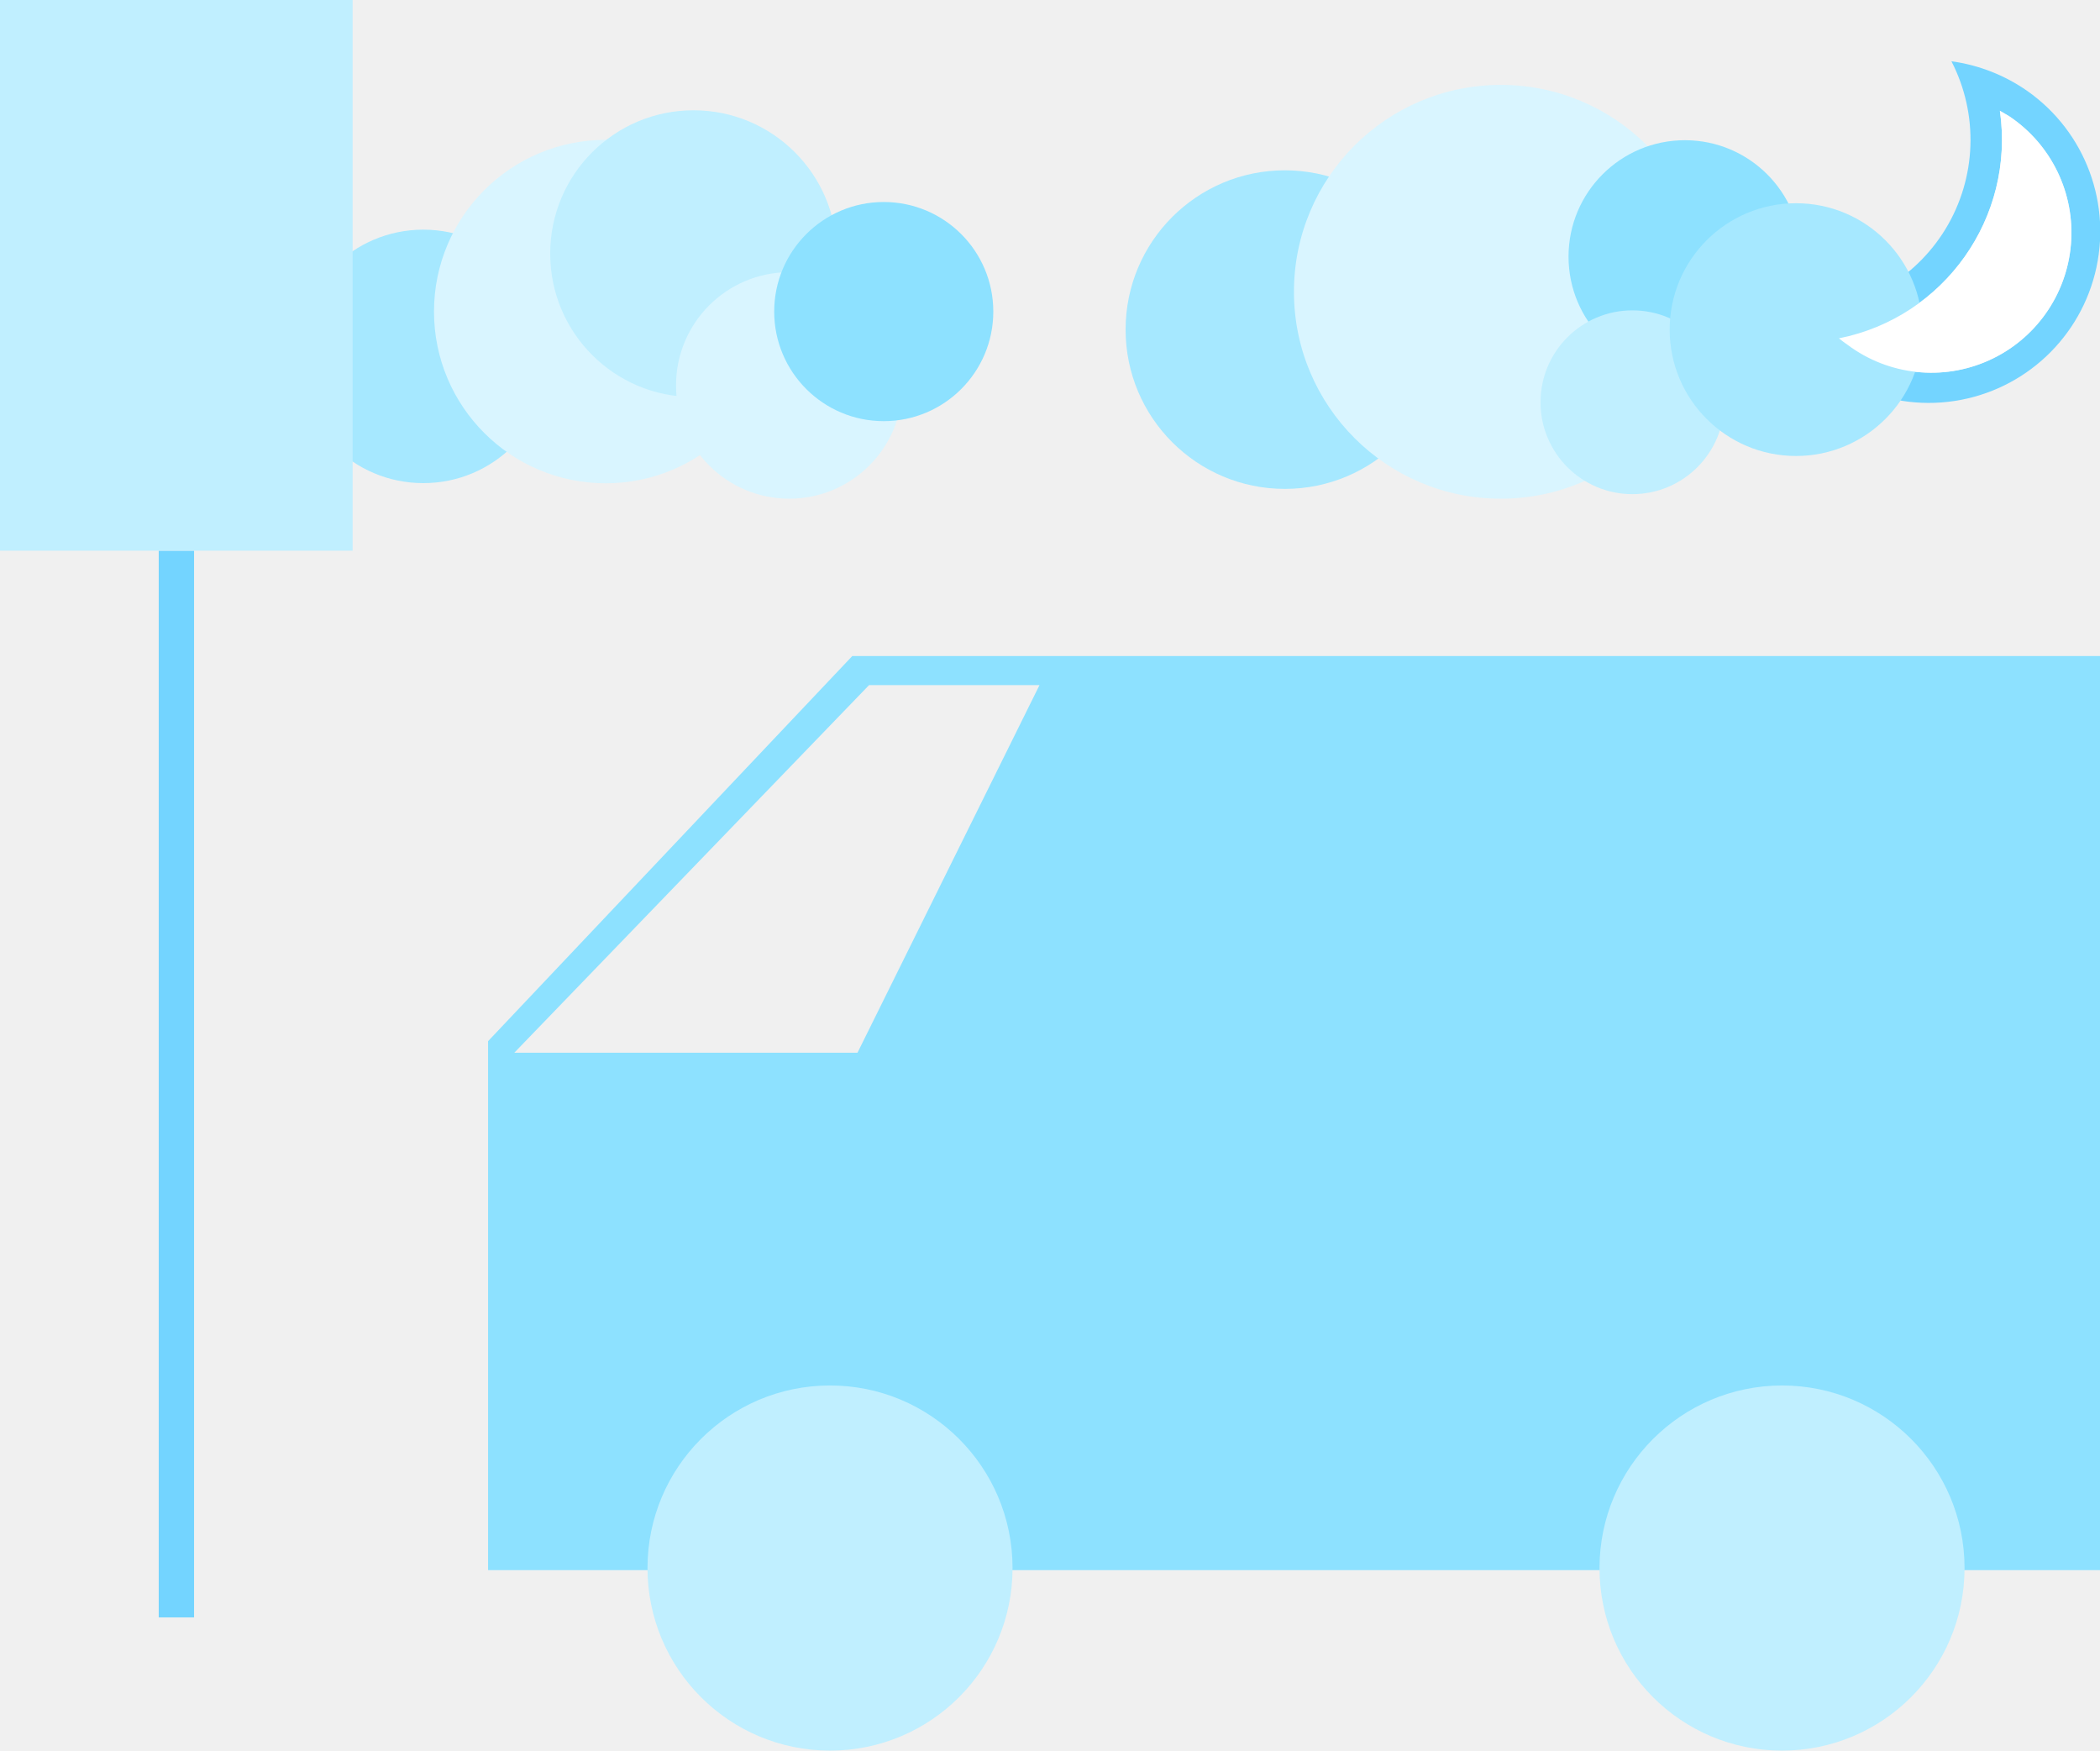
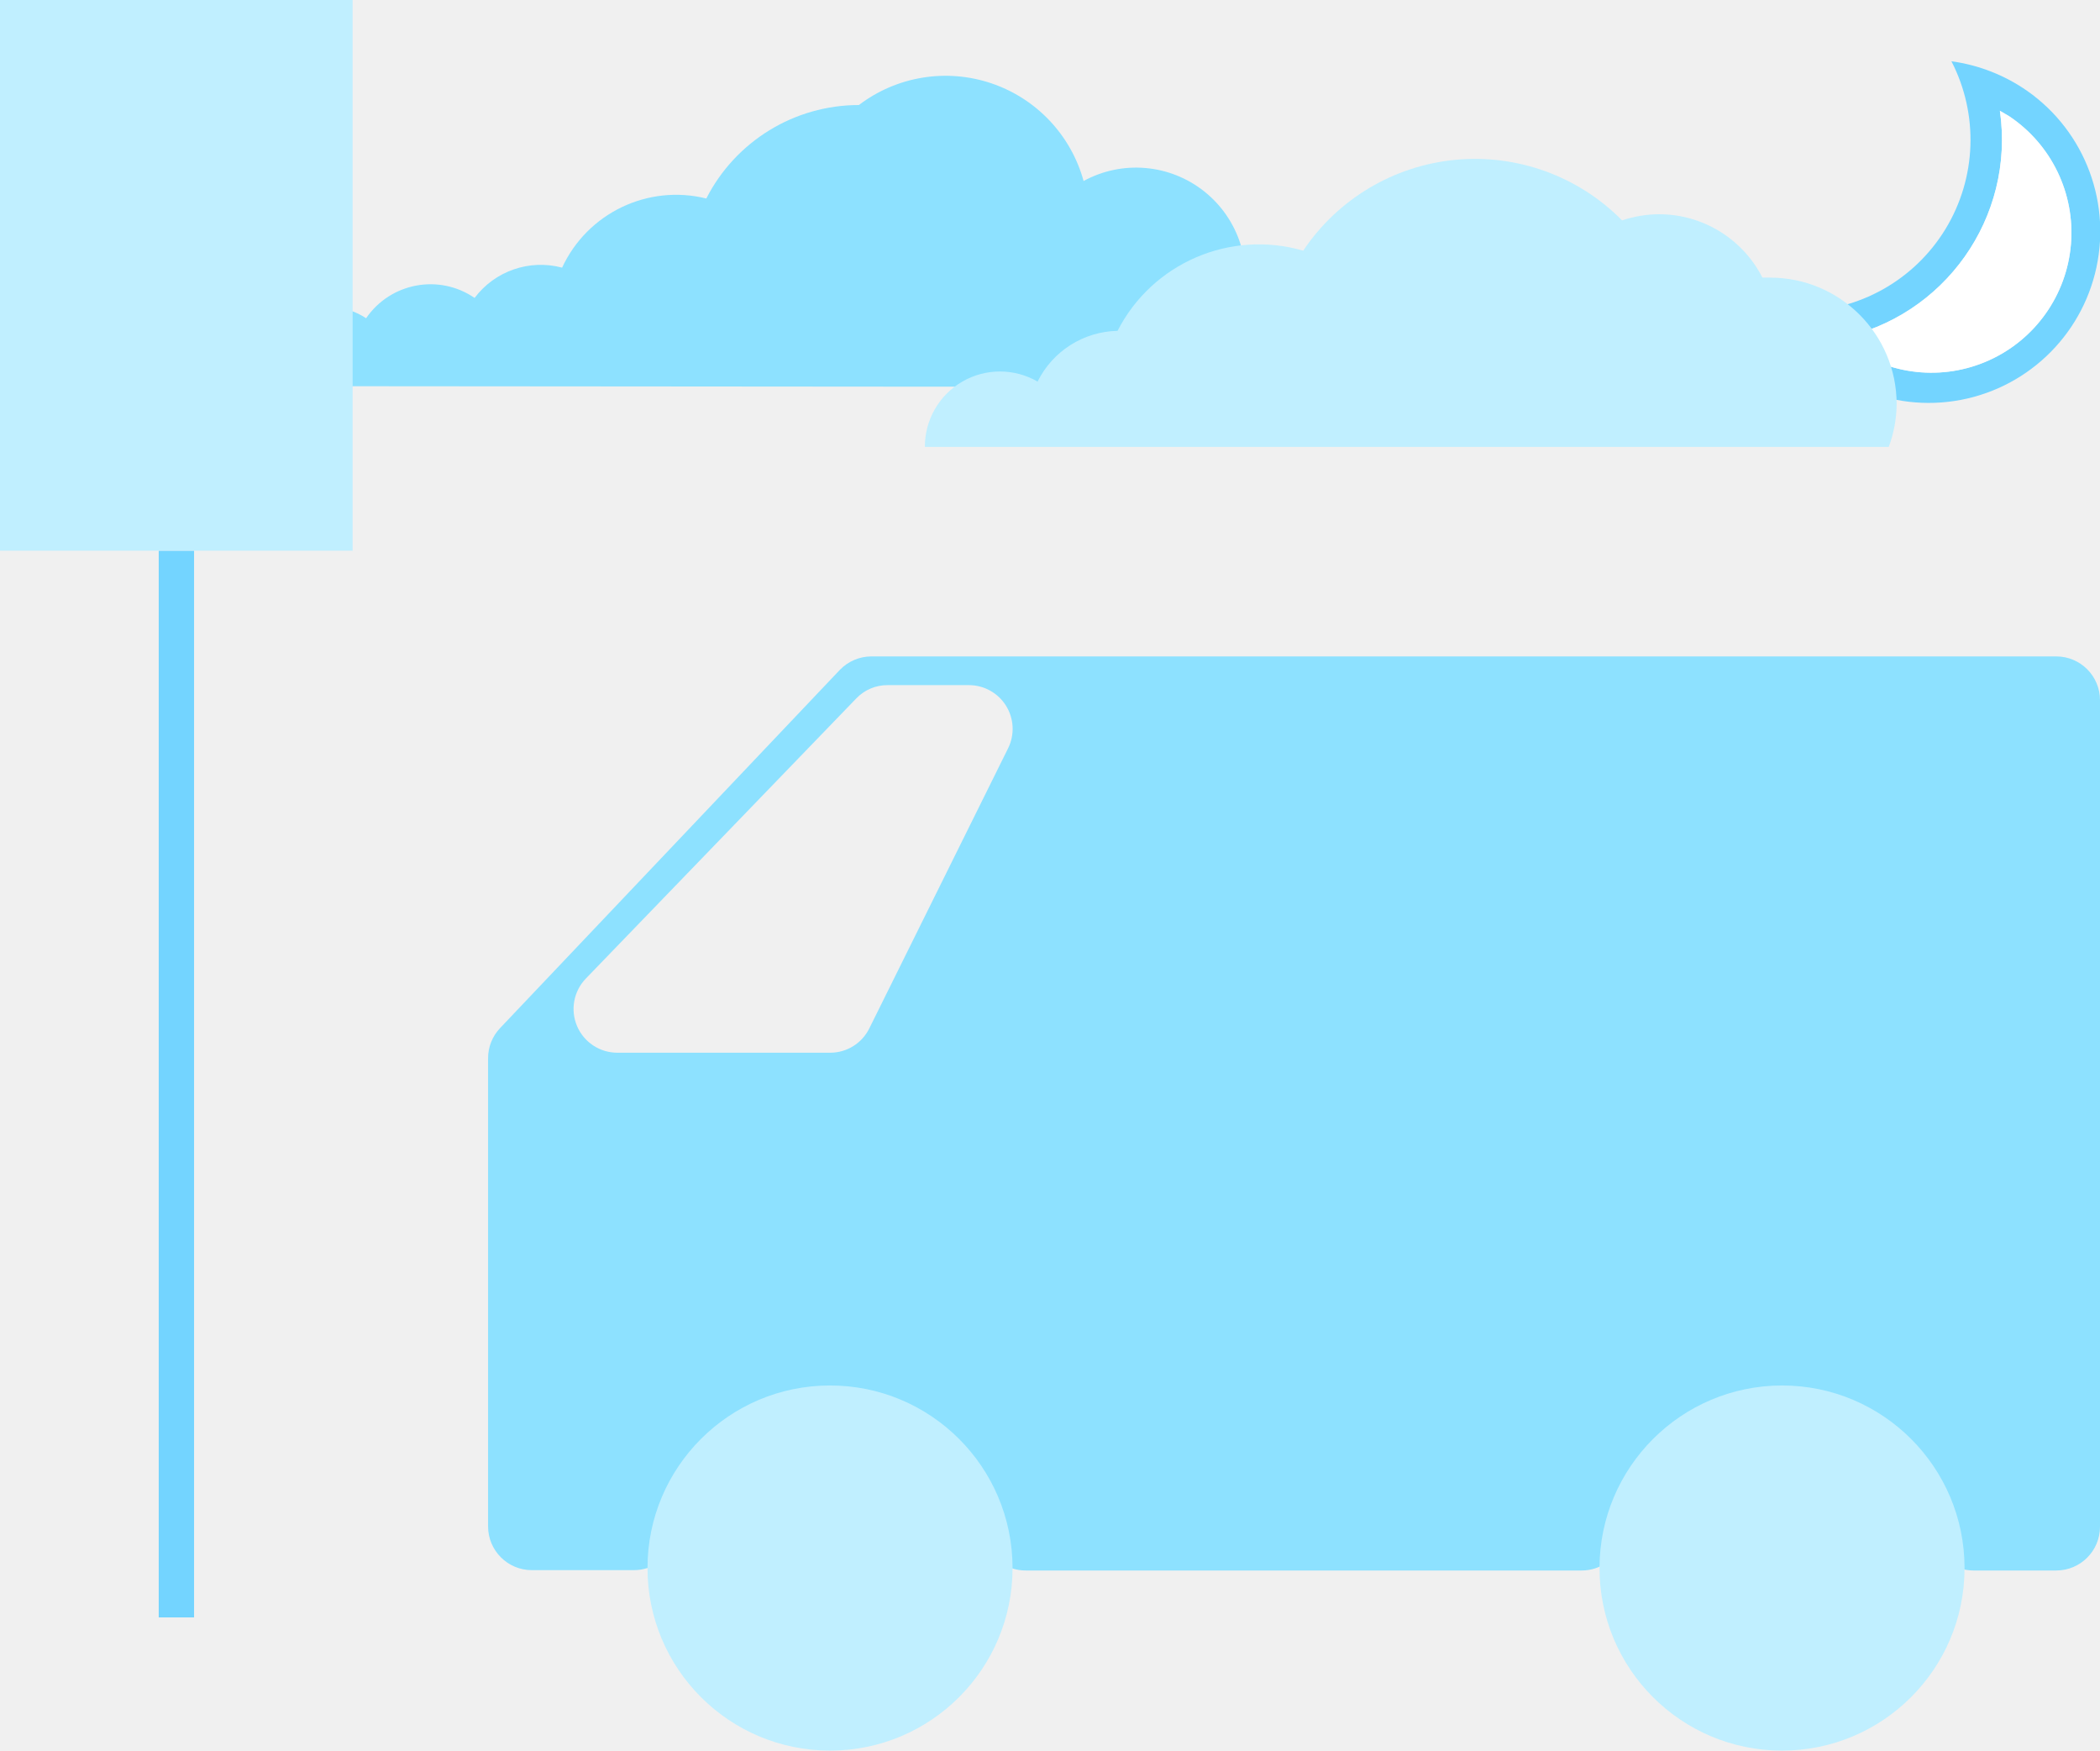
<svg xmlns="http://www.w3.org/2000/svg" id="noOrder" viewBox="0 0 120 100">
+   <path d="M65.67,22.1a.17.17,0,0,1,0-.05,6.26,6.26,0,1,0-3.75-11.71A8.18,8.18,0,0,0,49.08,6h0a9.79,9.79,0,0,0-8.72,5.34,7.18,7.18,0,0,0-8.24,3.95,4.73,4.73,0,0,0-5,1.73,4.46,4.46,0,0,0-6.2,1.16,3.81,3.81,0,0,0-5.92,3.16,3.38,3.38,0,0,0,.08.72Z" style="fill:#8de1ff" />
  <path d="M114.81,6.64a8,8,0,1,1-9.22,13.07c-.18-.12-.34-.25-.51-.38a11.58,11.58,0,0,0,9.2-13m0,0-2.77-2.83a9.79,9.79,0,0,1-8.71,14.28,11.34,11.34,0,0,1-1.3-.08,9.8,9.8,0,1,0,14.35-12.5,9.9,9.9,0,0,0-4.34-1.7Z" style="fill:#73d4ff" />
-   <circle cx="73.42" cy="18.83" r="9.1" style="fill:#a6e8ff" />
-   <circle cx="85.76" cy="16.67" r="11.82" style="fill:#d9f5ff" />
-   <circle cx="96.28" cy="14.66" r="6.65" style="fill:#8de1ff" />
-   <circle cx="93.28" cy="22.98" r="5.25" style="fill:#c0efff" />
-   <circle cx="102.63" cy="18.83" r="7.22" style="fill:#a6e8ff" />
-   <circle cx="24.19" cy="20.36" r="7.24" style="fill:#a6e8ff" />
-   <circle cx="34.61" cy="17.8" r="9.81" style="fill:#d9f5ff" />
-   <circle cx="39.63" cy="14.49" r="8.19" style="fill:#c0efff" />
-   <circle cx="45.1" cy="22.02" r="6.47" style="fill:#d9f5ff" />
-   <circle cx="50.5" cy="17.8" r="6.26" style="fill:#8de1ff" />
  <path d="M114.81,6.64a8,8,0,1,1-9.22,13.07c-.18-.12-.34-.25-.51-.38a11.58,11.58,0,0,0,9.2-13" style="fill:#fff" />
  <path d="M114.28,6.3" style="fill:#fff" />
-   <path d="M48.7,37.48l-20.81,22V89.7H38.21a9.26,9.26,0,0,1,18.4,0H92.38a9.25,9.25,0,0,1,18.39,0H120V37.48ZM49,60.14H29.39l20.27-21H59.4Z" style="fill:#8de1ff" />
+   <path d="M48,38.26,28.57,58.74a2.49,2.49,0,0,0-.68,1.72V87.2a2.5,2.5,0,0,0,2.5,2.5h5.82A2.46,2.46,0,0,0,38.57,88a9.26,9.26,0,0,1,17.68,0,2.47,2.47,0,0,0,2.37,1.72H90.37A2.47,2.47,0,0,0,92.74,88a9.25,9.25,0,0,1,17.67,0,2.48,2.48,0,0,0,2.37,1.72h4.72a2.5,2.5,0,0,0,2.5-2.5V40a2.5,2.5,0,0,0-2.5-2.5H49.77A2.51,2.51,0,0,0,48,38.26Zm-.51,21.88H35.27a2.5,2.5,0,0,1-1.79-4.24l15.45-16a2.46,2.46,0,0,1,1.79-.76h4.65a2.5,2.5,0,0,1,2.24,3.6l-7.93,16A2.49,2.49,0,0,1,47.45,60.14Z" style="fill:#8de1ff" />
  <path d="M37,89.57A10.43,10.43,0,1,0,47.41,79.15,10.43,10.43,0,0,0,37,89.57Z" style="fill:#c0efff" />
  <path d="M91.4,89.57a10.43,10.43,0,1,0,10.43-10.42A10.44,10.44,0,0,0,91.4,89.57Z" style="fill:#c0efff" />
  <rect x="9.07" y="31.46" width="2.02" height="60.94" style="fill:#73d4ff" />
  <rect width="20.15" height="31.46" style="fill:#c0efff" />
+   <path d="M108.38,23.08a7.23,7.23,0,0,0-7.23-7.22l-.44,0a6.63,6.63,0,0,0-5.91-3.62,6.72,6.72,0,0,0-2.11.35,11.81,11.81,0,0,0-18.22,1.73,9.08,9.08,0,0,0-10.61,4.58,5.22,5.22,0,0,0-4.57,2.9,4.29,4.29,0,0,0-6.44,3.73h55.08A7.22,7.22,0,0,0,108.38,23.08Z" style="fill:#c0efff" />
</svg>
